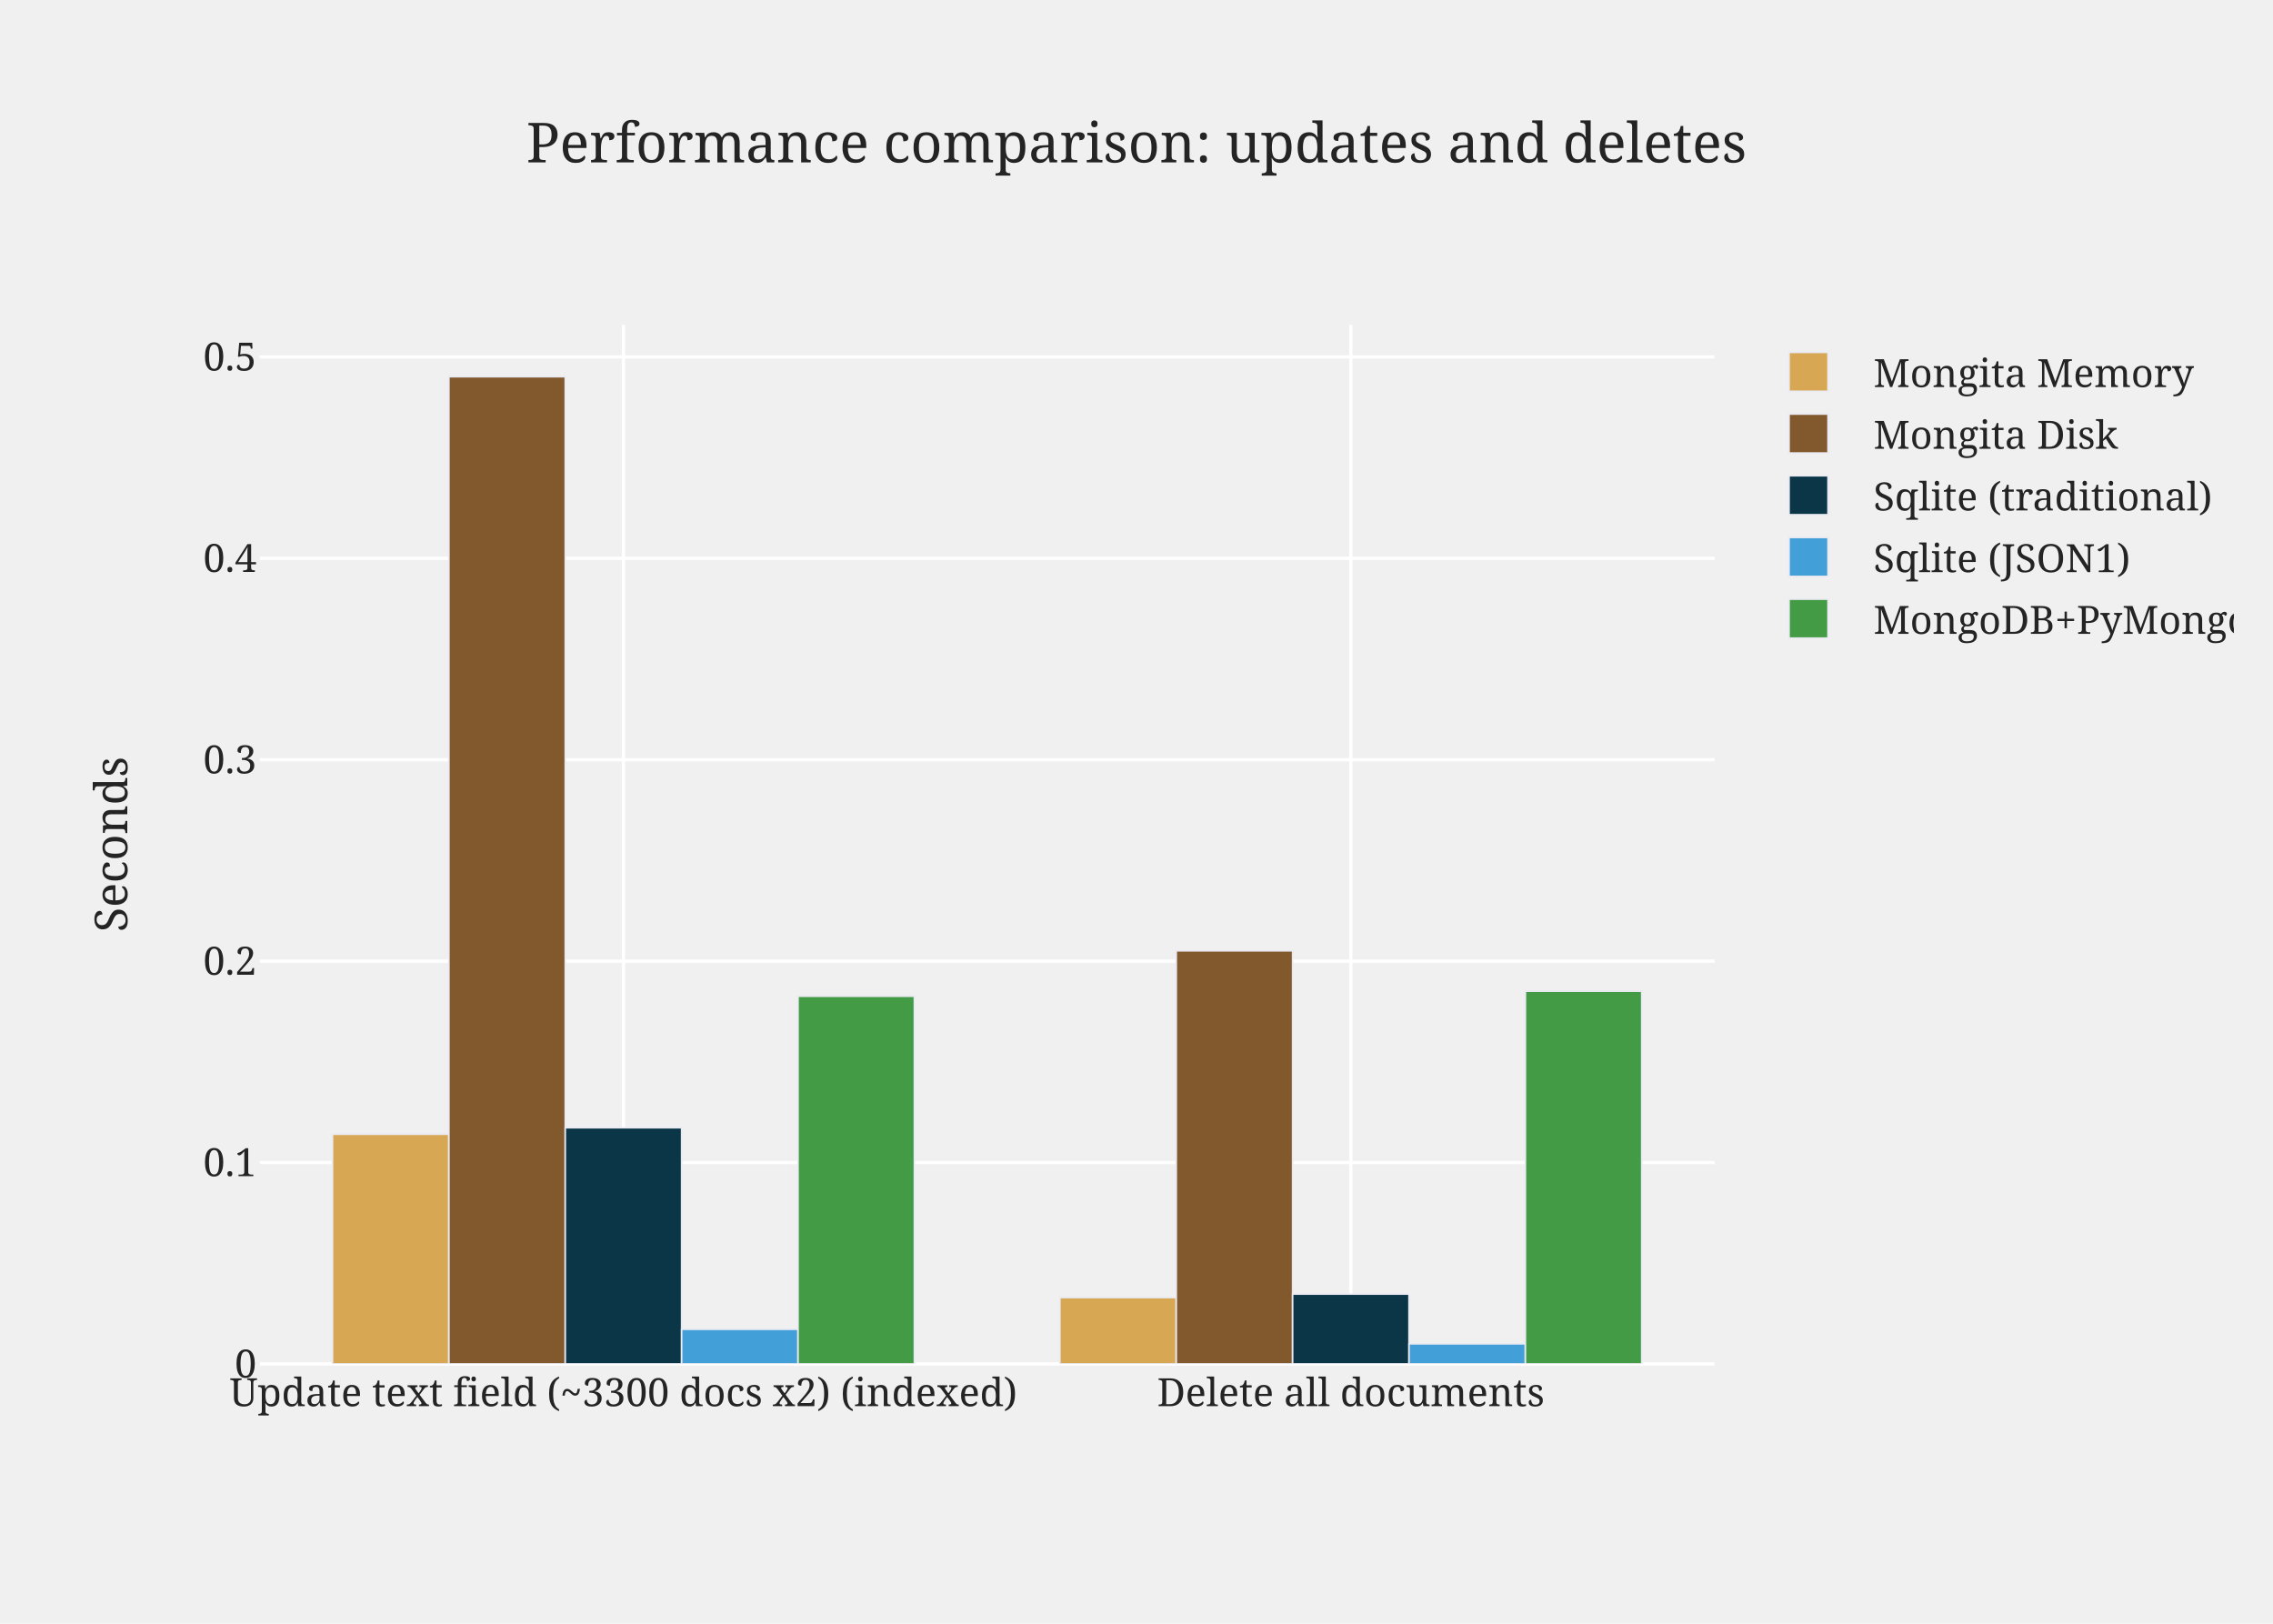
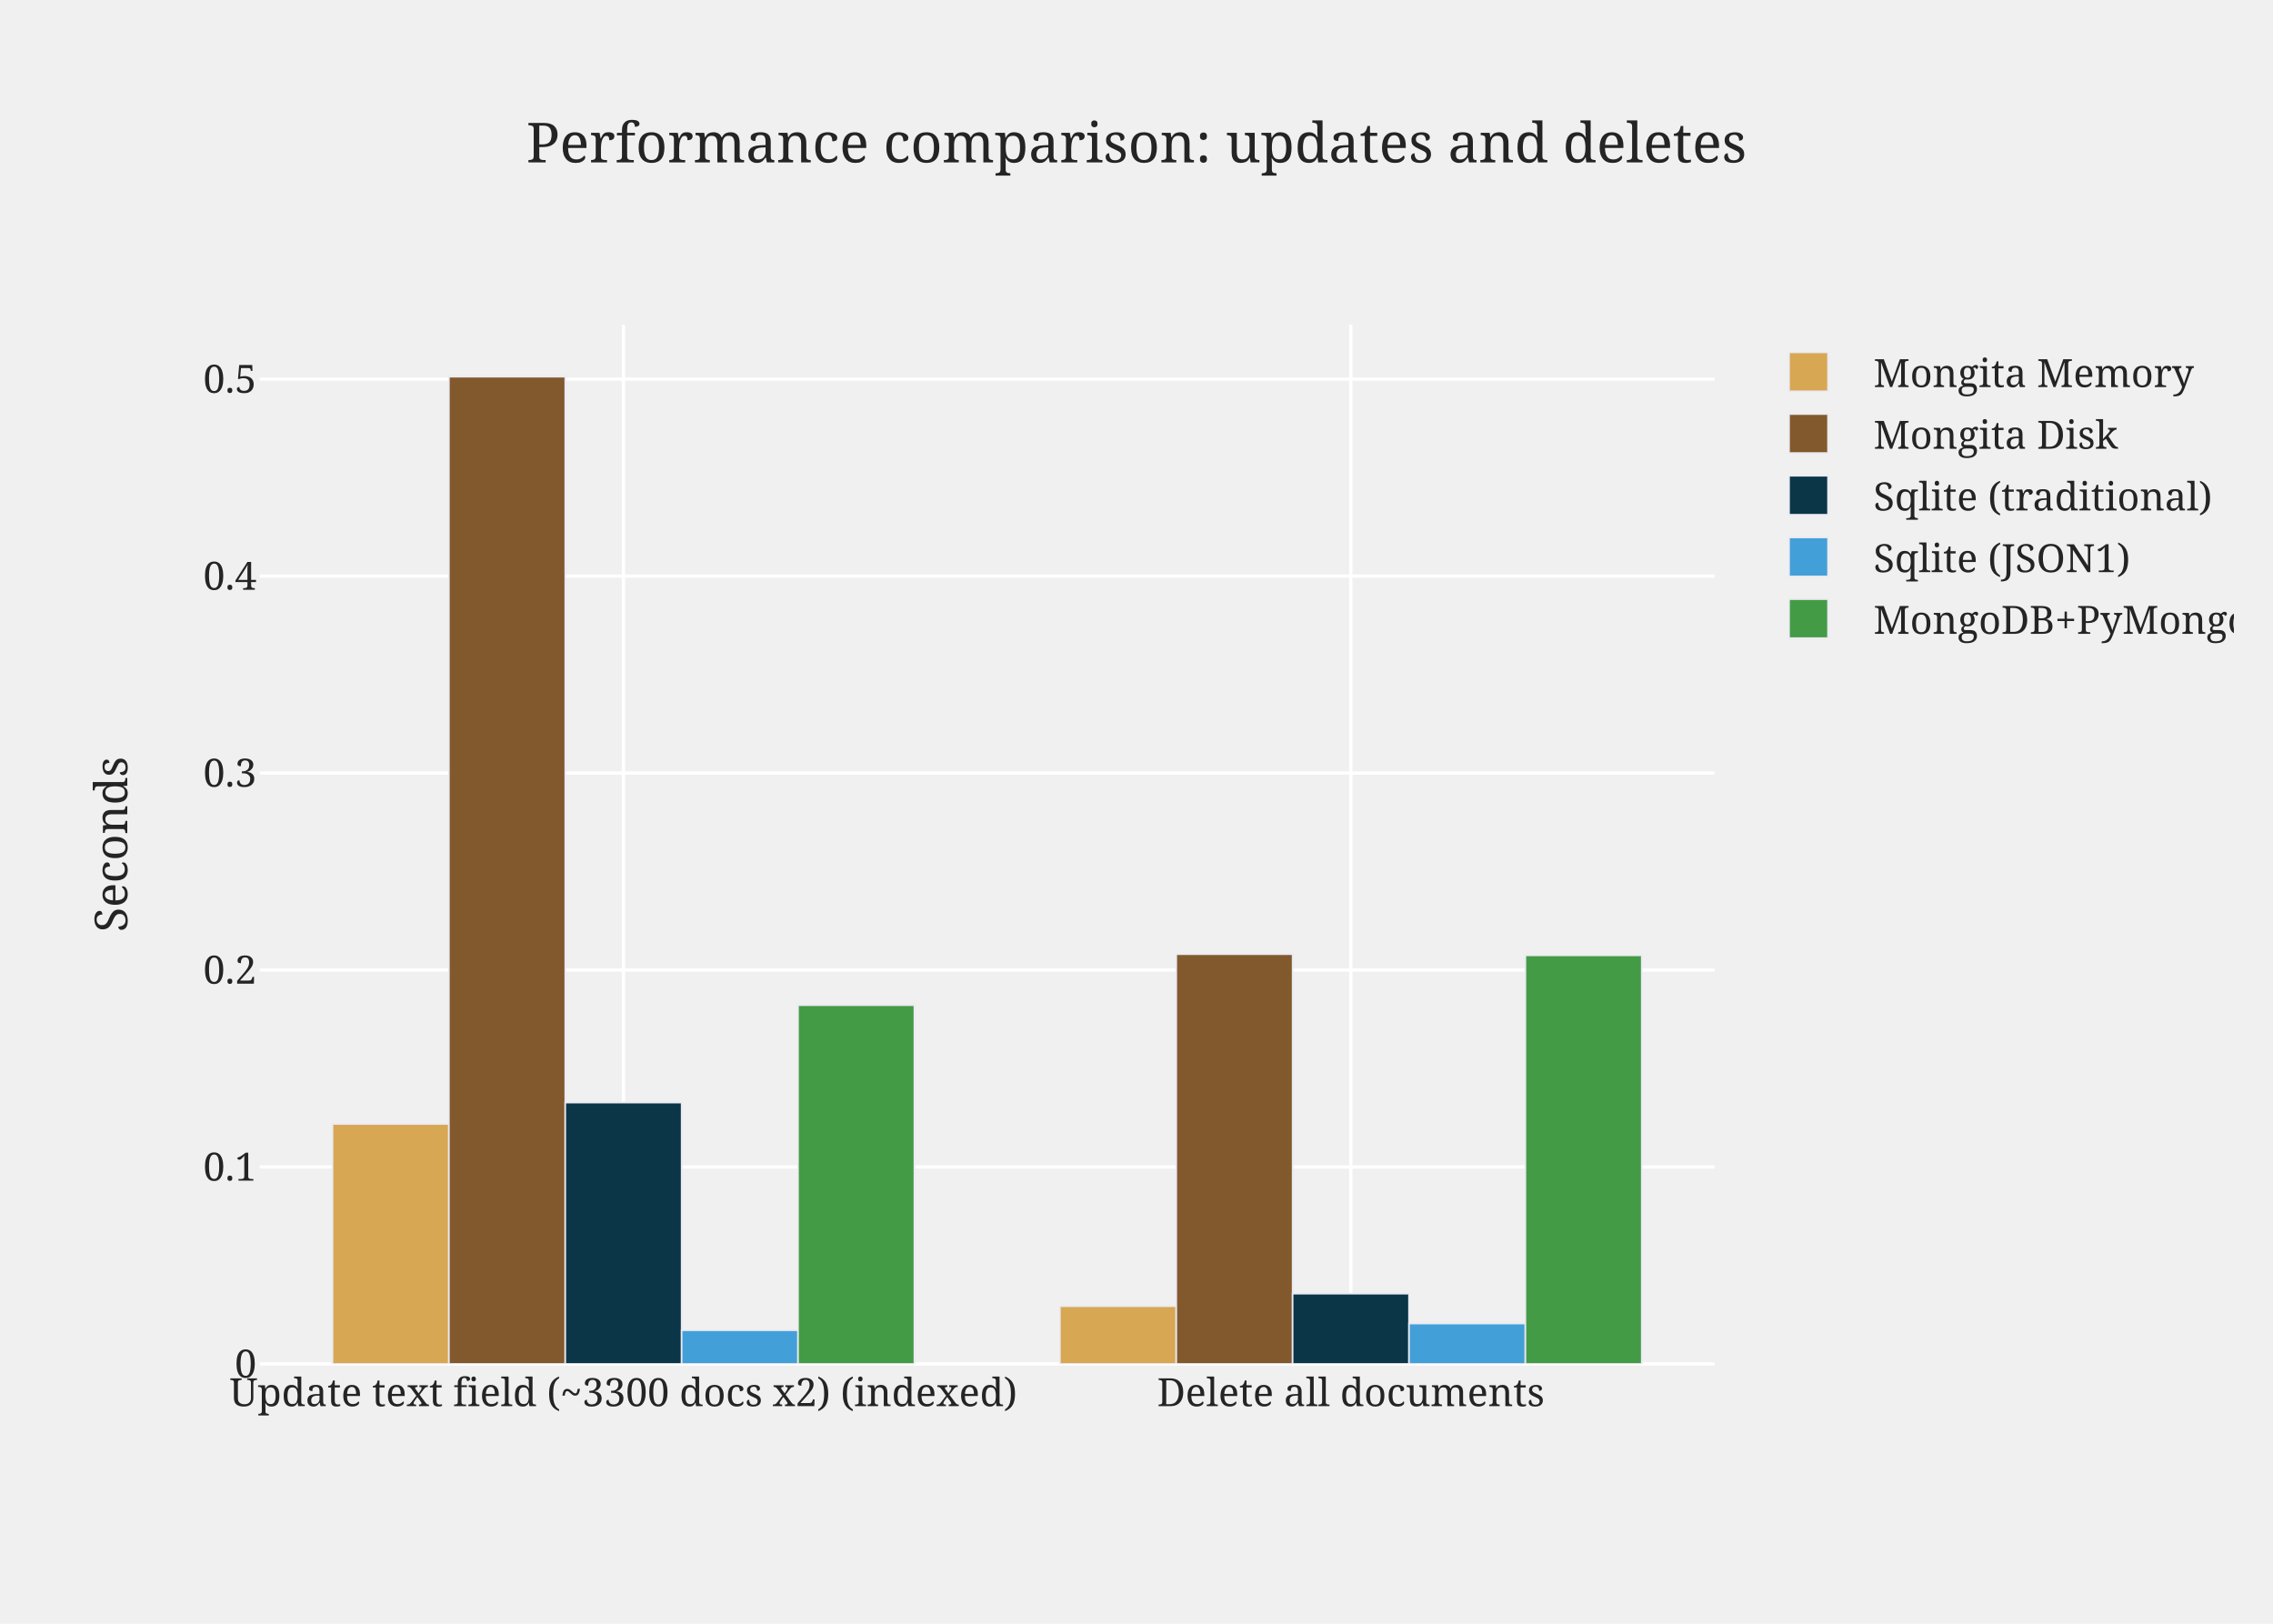
<svg xmlns="http://www.w3.org/2000/svg" class="main-svg" width="700" height="500" style="" viewBox="0 0 700 500">
  <rect x="0" y="0" width="700" height="500" style="fill: rgb(240, 240, 240); fill-opacity: 1;" />
-   <defs id="defs-cd7250">
+   <defs id="defs-e2b560">
    <g class="clips">
-       <clipPath id="clipcd7250xyplot" class="plotclip">
+       <clipPath id="clipe2b560xyplot" class="plotclip">
        <rect width="448" height="320" />
      </clipPath>
-       <clipPath class="axesclip" id="clipcd7250x">
+       <clipPath class="axesclip" id="clipe2b560x">
        <rect x="80" y="0" width="448" height="500" />
      </clipPath>
-       <clipPath class="axesclip" id="clipcd7250y">
+       <clipPath class="axesclip" id="clipe2b560y">
        <rect x="0" y="100" width="700" height="320" />
      </clipPath>
-       <clipPath class="axesclip" id="clipcd7250xy">
+       <clipPath class="axesclip" id="clipe2b560xy">
        <rect x="80" y="100" width="448" height="320" />
      </clipPath>
    </g>
    <g class="gradients" />
  </defs>
  <g class="bglayer" />
  <g class="layer-below">
    <g class="imagelayer" />
    <g class="shapelayer" />
  </g>
  <g class="cartesianlayer">
    <g class="subplot xy">
      <g class="layer-subplot">
        <g class="shapelayer" />
        <g class="imagelayer" />
      </g>
      <g class="gridlayer">
        <g class="x">
          <path class="xgrid crisp" transform="translate(192,0)" d="M0,100v320" style="stroke: rgb(255, 255, 255); stroke-opacity: 1; stroke-width: 1px;" />
          <path class="xgrid crisp" transform="translate(416,0)" d="M0,100v320" style="stroke: rgb(255, 255, 255); stroke-opacity: 1; stroke-width: 1px;" />
        </g>
        <g class="y">
-           <path class="ygrid crisp" transform="translate(0,357.98)" d="M80,0h448" style="stroke: rgb(255, 255, 255); stroke-opacity: 1; stroke-width: 1px;" />
-           <path class="ygrid crisp" transform="translate(0,295.96)" d="M80,0h448" style="stroke: rgb(255, 255, 255); stroke-opacity: 1; stroke-width: 1px;" />
-           <path class="ygrid crisp" transform="translate(0,233.94)" d="M80,0h448" style="stroke: rgb(255, 255, 255); stroke-opacity: 1; stroke-width: 1px;" />
-           <path class="ygrid crisp" transform="translate(0,171.92)" d="M80,0h448" style="stroke: rgb(255, 255, 255); stroke-opacity: 1; stroke-width: 1px;" />
-           <path class="ygrid crisp" transform="translate(0,109.9)" d="M80,0h448" style="stroke: rgb(255, 255, 255); stroke-opacity: 1; stroke-width: 1px;" />
+           <path class="ygrid crisp" transform="translate(0,359.35)" d="M80,0h448" style="stroke: rgb(255, 255, 255); stroke-opacity: 1; stroke-width: 1px;" />
+           <path class="ygrid crisp" transform="translate(0,298.7)" d="M80,0h448" style="stroke: rgb(255, 255, 255); stroke-opacity: 1; stroke-width: 1px;" />
+           <path class="ygrid crisp" transform="translate(0,238.05)" d="M80,0h448" style="stroke: rgb(255, 255, 255); stroke-opacity: 1; stroke-width: 1px;" />
+           <path class="ygrid crisp" transform="translate(0,177.4)" d="M80,0h448" style="stroke: rgb(255, 255, 255); stroke-opacity: 1; stroke-width: 1px;" />
+           <path class="ygrid crisp" transform="translate(0,116.75)" d="M80,0h448" style="stroke: rgb(255, 255, 255); stroke-opacity: 1; stroke-width: 1px;" />
        </g>
      </g>
      <g class="zerolinelayer">
        <path class="yzl zl crisp" transform="translate(0,420)" d="M80,0h448" style="stroke: rgb(255, 255, 255); stroke-opacity: 1; stroke-width: 1px;" />
      </g>
      <path class="xlines-below" />
      <path class="ylines-below" />
      <g class="overlines-below" />
      <g class="xaxislayer-below" />
      <g class="yaxislayer-below" />
      <g class="overaxes-below" />
-       <g class="plot" transform="translate(80,100)" clip-path="url('#clipcd7250xyplot')">
+       <g class="plot" transform="translate(80,100)" clip-path="url('#clipe2b560xyplot')">
        <g class="barlayer mlayer">
          <g class="trace bars" style="opacity: 1;">
            <g class="points">
              <g class="point">
-                 <path d="M22.4,320V249.26H58.24V320Z" style="vector-effect: non-scaling-stroke; opacity: 1; stroke-width: 0.5px; fill: rgb(216, 167, 83); fill-opacity: 1; stroke: rgb(234, 234, 242); stroke-opacity: 1;" />
-               </g>
-               <g class="point">
-                 <path d="M246.4,320V299.56H282.24V320Z" style="vector-effect: non-scaling-stroke; opacity: 1; stroke-width: 0.5px; fill: rgb(216, 167, 83); fill-opacity: 1; stroke: rgb(234, 234, 242); stroke-opacity: 1;" />
+                 <path d="M22.4,320V246.11H58.24V320Z" style="vector-effect: non-scaling-stroke; opacity: 1; stroke-width: 0.5px; fill: rgb(216, 167, 83); fill-opacity: 1; stroke: rgb(234, 234, 242); stroke-opacity: 1;" />
+               </g>
+               <g class="point">
+                 <path d="M246.4,320V302.22H282.24V320Z" style="vector-effect: non-scaling-stroke; opacity: 1; stroke-width: 0.5px; fill: rgb(216, 167, 83); fill-opacity: 1; stroke: rgb(234, 234, 242); stroke-opacity: 1;" />
              </g>
            </g>
          </g>
          <g class="trace bars" style="opacity: 1;">
            <g class="points">
              <g class="point">
                <path d="M58.24,320V16H94.08V320Z" style="vector-effect: non-scaling-stroke; opacity: 1; stroke-width: 0.5px; fill: rgb(130, 89, 44); fill-opacity: 1; stroke: rgb(234, 234, 242); stroke-opacity: 1;" />
              </g>
              <g class="point">
-                 <path d="M282.24,320V192.78H318.08V320Z" style="vector-effect: non-scaling-stroke; opacity: 1; stroke-width: 0.5px; fill: rgb(130, 89, 44); fill-opacity: 1; stroke: rgb(234, 234, 242); stroke-opacity: 1;" />
-               </g>
-             </g>
-           </g>
-           <g class="trace bars" style="opacity: 1;">
-             <g class="points">
-               <g class="point">
-                 <path d="M94.08,320V247.26H129.92V320Z" style="vector-effect: non-scaling-stroke; opacity: 1; stroke-width: 0.5px; fill: rgb(11, 54, 71); fill-opacity: 1; stroke: rgb(234, 234, 242); stroke-opacity: 1;" />
-               </g>
-               <g class="point">
-                 <path d="M318.08,320V298.48H353.92V320Z" style="vector-effect: non-scaling-stroke; opacity: 1; stroke-width: 0.5px; fill: rgb(11, 54, 71); fill-opacity: 1; stroke: rgb(234, 234, 242); stroke-opacity: 1;" />
-               </g>
-             </g>
-           </g>
-           <g class="trace bars" style="opacity: 1;">
-             <g class="points">
-               <g class="point">
-                 <path d="M129.92,320V309.33H165.76V320Z" style="vector-effect: non-scaling-stroke; opacity: 1; stroke-width: 0.5px; fill: rgb(67, 159, 216); fill-opacity: 1; stroke: rgb(234, 234, 242); stroke-opacity: 1;" />
-               </g>
-               <g class="point">
-                 <path d="M353.92,320V313.8H389.76V320Z" style="vector-effect: non-scaling-stroke; opacity: 1; stroke-width: 0.5px; fill: rgb(67, 159, 216); fill-opacity: 1; stroke: rgb(234, 234, 242); stroke-opacity: 1;" />
-               </g>
-             </g>
-           </g>
-           <g class="trace bars" style="opacity: 1;">
-             <g class="points">
-               <g class="point">
-                 <path d="M165.76,320V206.77H201.6V320Z" style="vector-effect: non-scaling-stroke; opacity: 1; stroke-width: 0.5px; fill: rgb(68, 155, 69); fill-opacity: 1; stroke: rgb(234, 234, 242); stroke-opacity: 1;" />
-               </g>
-               <g class="point">
-                 <path d="M389.76,320V205.23H425.6V320Z" style="vector-effect: non-scaling-stroke; opacity: 1; stroke-width: 0.5px; fill: rgb(68, 155, 69); fill-opacity: 1; stroke: rgb(234, 234, 242); stroke-opacity: 1;" />
+                 <path d="M282.24,320V193.82H318.08V320Z" style="vector-effect: non-scaling-stroke; opacity: 1; stroke-width: 0.5px; fill: rgb(130, 89, 44); fill-opacity: 1; stroke: rgb(234, 234, 242); stroke-opacity: 1;" />
+               </g>
+             </g>
+           </g>
+           <g class="trace bars" style="opacity: 1;">
+             <g class="points">
+               <g class="point">
+                 <path d="M94.08,320V239.52H129.92V320Z" style="vector-effect: non-scaling-stroke; opacity: 1; stroke-width: 0.5px; fill: rgb(11, 54, 71); fill-opacity: 1; stroke: rgb(234, 234, 242); stroke-opacity: 1;" />
+               </g>
+               <g class="point">
+                 <path d="M318.08,320V298.36H353.92V320Z" style="vector-effect: non-scaling-stroke; opacity: 1; stroke-width: 0.5px; fill: rgb(11, 54, 71); fill-opacity: 1; stroke: rgb(234, 234, 242); stroke-opacity: 1;" />
+               </g>
+             </g>
+           </g>
+           <g class="trace bars" style="opacity: 1;">
+             <g class="points">
+               <g class="point">
+                 <path d="M129.92,320V309.63H165.76V320Z" style="vector-effect: non-scaling-stroke; opacity: 1; stroke-width: 0.5px; fill: rgb(67, 159, 216); fill-opacity: 1; stroke: rgb(234, 234, 242); stroke-opacity: 1;" />
+               </g>
+               <g class="point">
+                 <path d="M353.92,320V307.56H389.76V320Z" style="vector-effect: non-scaling-stroke; opacity: 1; stroke-width: 0.5px; fill: rgb(67, 159, 216); fill-opacity: 1; stroke: rgb(234, 234, 242); stroke-opacity: 1;" />
+               </g>
+             </g>
+           </g>
+           <g class="trace bars" style="opacity: 1;">
+             <g class="points">
+               <g class="point">
+                 <path d="M165.76,320V209.53H201.6V320Z" style="vector-effect: non-scaling-stroke; opacity: 1; stroke-width: 0.5px; fill: rgb(68, 155, 69); fill-opacity: 1; stroke: rgb(234, 234, 242); stroke-opacity: 1;" />
+               </g>
+               <g class="point">
+                 <path d="M389.76,320V194.18H425.6V320Z" style="vector-effect: non-scaling-stroke; opacity: 1; stroke-width: 0.5px; fill: rgb(68, 155, 69); fill-opacity: 1; stroke: rgb(234, 234, 242); stroke-opacity: 1;" />
              </g>
            </g>
          </g>
        </g>
      </g>
      <g class="overplot" />
      <path class="xlines-above crisp" d="M0,0" style="fill: none;" />
      <path class="ylines-above crisp" d="M0,0" style="fill: none;" />
      <g class="overlines-above" />
      <g class="xaxislayer-above">
        <g class="xtick">
          <text text-anchor="middle" x="0" y="433" transform="translate(192,0)" style="font-family: Garamond; font-size: 12px; fill: rgb(36, 36, 36); fill-opacity: 1; white-space: pre;">Update text field (~3300 docs x2) (indexed)</text>
        </g>
        <g class="xtick">
          <text text-anchor="middle" x="0" y="433" transform="translate(416,0)" style="font-family: Garamond; font-size: 12px; fill: rgb(36, 36, 36); fill-opacity: 1; white-space: pre;">Delete all documents</text>
        </g>
      </g>
      <g class="yaxislayer-above">
        <g class="ytick">
          <text text-anchor="end" x="79" y="4.2" transform="translate(0,420)" style="font-family: Garamond; font-size: 12px; fill: rgb(36, 36, 36); fill-opacity: 1; white-space: pre;">0</text>
        </g>
        <g class="ytick">
-           <text text-anchor="end" x="79" y="4.2" transform="translate(0,357.98)" style="font-family: Garamond; font-size: 12px; fill: rgb(36, 36, 36); fill-opacity: 1; white-space: pre;">0.1</text>
-         </g>
-         <g class="ytick">
-           <text text-anchor="end" x="79" y="4.2" transform="translate(0,295.96)" style="font-family: Garamond; font-size: 12px; fill: rgb(36, 36, 36); fill-opacity: 1; white-space: pre;">0.2</text>
-         </g>
-         <g class="ytick">
-           <text text-anchor="end" x="79" y="4.2" transform="translate(0,233.94)" style="font-family: Garamond; font-size: 12px; fill: rgb(36, 36, 36); fill-opacity: 1; white-space: pre;">0.3</text>
-         </g>
-         <g class="ytick">
-           <text text-anchor="end" x="79" y="4.2" transform="translate(0,171.92)" style="font-family: Garamond; font-size: 12px; fill: rgb(36, 36, 36); fill-opacity: 1; white-space: pre;">0.4</text>
-         </g>
-         <g class="ytick">
-           <text text-anchor="end" x="79" y="4.2" transform="translate(0,109.9)" style="font-family: Garamond; font-size: 12px; fill: rgb(36, 36, 36); fill-opacity: 1; white-space: pre;">0.5</text>
+           <text text-anchor="end" x="79" y="4.2" transform="translate(0,359.35)" style="font-family: Garamond; font-size: 12px; fill: rgb(36, 36, 36); fill-opacity: 1; white-space: pre;">0.1</text>
+         </g>
+         <g class="ytick">
+           <text text-anchor="end" x="79" y="4.2" transform="translate(0,298.7)" style="font-family: Garamond; font-size: 12px; fill: rgb(36, 36, 36); fill-opacity: 1; white-space: pre;">0.2</text>
+         </g>
+         <g class="ytick">
+           <text text-anchor="end" x="79" y="4.2" transform="translate(0,238.05)" style="font-family: Garamond; font-size: 12px; fill: rgb(36, 36, 36); fill-opacity: 1; white-space: pre;">0.3</text>
+         </g>
+         <g class="ytick">
+           <text text-anchor="end" x="79" y="4.2" transform="translate(0,177.4)" style="font-family: Garamond; font-size: 12px; fill: rgb(36, 36, 36); fill-opacity: 1; white-space: pre;">0.4</text>
+         </g>
+         <g class="ytick">
+           <text text-anchor="end" x="79" y="4.2" transform="translate(0,116.75)" style="font-family: Garamond; font-size: 12px; fill: rgb(36, 36, 36); fill-opacity: 1; white-space: pre;">0.5</text>
        </g>
      </g>
      <g class="overaxes-above" />
    </g>
  </g>
  <g class="polarlayer" />
  <g class="ternarylayer" />
  <g class="geolayer" />
  <g class="funnelarealayer" />
  <g class="pielayer" />
  <g class="treemaplayer" />
  <g class="sunburstlayer" />
  <g class="glimages" />
-   <defs id="topdefs-cd7250">
+   <defs id="topdefs-e2b560">
    <g class="clips" />
-     <clipPath id="legendcd7250">
+     <clipPath id="legende2b560">
      <rect width="151" height="105" x="0" y="0" />
    </clipPath>
  </defs>
  <g class="layer-above">
    <g class="imagelayer" />
    <g class="shapelayer" />
  </g>
  <g class="infolayer">
    <g class="legend" pointer-events="all" transform="translate(536.96,100)">
      <rect class="bg" shape-rendering="crispEdges" width="151" height="105" x="0" y="0" style="stroke: rgb(68, 68, 68); stroke-opacity: 1; fill: rgb(240, 240, 240); fill-opacity: 1; stroke-width: 0px;" />
-       <g class="scrollbox" transform="" clip-path="url('#legendcd7250')">
+       <g class="scrollbox" transform="" clip-path="url('#legende2b560')">
        <g class="groups">
          <g class="traces" transform="translate(0,14.5)" style="opacity: 1;">
            <text class="legendtext" text-anchor="start" x="40" y="4.68" style="font-family: Garamond; font-size: 12px; fill: rgb(36, 36, 36); fill-opacity: 1; white-space: pre;">Mongita Memory</text>
            <g class="layers" style="opacity: 1;">
              <g class="legendfill" />
              <g class="legendlines" />
              <g class="legendsymbols">
                <g class="legendpoints">
                  <path class="legendundefined" d="M6,6H-6V-6H6Z" transform="translate(20,0)" style="stroke-width: 0.5px; fill: rgb(216, 167, 83); fill-opacity: 1; stroke: rgb(234, 234, 242); stroke-opacity: 1;" />
                </g>
              </g>
            </g>
            <rect class="legendtoggle" x="0" y="-9.5" width="145.453" height="19" style="fill: rgb(0, 0, 0); fill-opacity: 0;" />
          </g>
          <g class="traces" transform="translate(0,33.5)" style="opacity: 1;">
            <text class="legendtext" text-anchor="start" x="40" y="4.68" style="font-family: Garamond; font-size: 12px; fill: rgb(36, 36, 36); fill-opacity: 1; white-space: pre;">Mongita Disk</text>
            <g class="layers" style="opacity: 1;">
              <g class="legendfill" />
              <g class="legendlines" />
              <g class="legendsymbols">
                <g class="legendpoints">
                  <path class="legendundefined" d="M6,6H-6V-6H6Z" transform="translate(20,0)" style="stroke-width: 0.5px; fill: rgb(130, 89, 44); fill-opacity: 1; stroke: rgb(234, 234, 242); stroke-opacity: 1;" />
                </g>
              </g>
            </g>
            <rect class="legendtoggle" x="0" y="-9.5" width="145.453" height="19" style="fill: rgb(0, 0, 0); fill-opacity: 0;" />
          </g>
          <g class="traces" transform="translate(0,52.5)" style="opacity: 1;">
            <text class="legendtext" text-anchor="start" x="40" y="4.68" style="font-family: Garamond; font-size: 12px; fill: rgb(36, 36, 36); fill-opacity: 1; white-space: pre;">Sqlite (traditional)</text>
            <g class="layers" style="opacity: 1;">
              <g class="legendfill" />
              <g class="legendlines" />
              <g class="legendsymbols">
                <g class="legendpoints">
                  <path class="legendundefined" d="M6,6H-6V-6H6Z" transform="translate(20,0)" style="stroke-width: 0.5px; fill: rgb(11, 54, 71); fill-opacity: 1; stroke: rgb(234, 234, 242); stroke-opacity: 1;" />
                </g>
              </g>
            </g>
            <rect class="legendtoggle" x="0" y="-9.5" width="145.453" height="19" style="fill: rgb(0, 0, 0); fill-opacity: 0;" />
          </g>
          <g class="traces" transform="translate(0,71.5)" style="opacity: 1;">
            <text class="legendtext" text-anchor="start" x="40" y="4.68" style="font-family: Garamond; font-size: 12px; fill: rgb(36, 36, 36); fill-opacity: 1; white-space: pre;">Sqlite (JSON1)</text>
            <g class="layers" style="opacity: 1;">
              <g class="legendfill" />
              <g class="legendlines" />
              <g class="legendsymbols">
                <g class="legendpoints">
                  <path class="legendundefined" d="M6,6H-6V-6H6Z" transform="translate(20,0)" style="stroke-width: 0.5px; fill: rgb(67, 159, 216); fill-opacity: 1; stroke: rgb(234, 234, 242); stroke-opacity: 1;" />
                </g>
              </g>
            </g>
            <rect class="legendtoggle" x="0" y="-9.5" width="145.453" height="19" style="fill: rgb(0, 0, 0); fill-opacity: 0;" />
          </g>
          <g class="traces" transform="translate(0,90.5)" style="opacity: 1;">
            <text class="legendtext" text-anchor="start" x="40" y="4.68" style="font-family: Garamond; font-size: 12px; fill: rgb(36, 36, 36); fill-opacity: 1; white-space: pre;">MongoDB+PyMongo</text>
            <g class="layers" style="opacity: 1;">
              <g class="legendfill" />
              <g class="legendlines" />
              <g class="legendsymbols">
                <g class="legendpoints">
                  <path class="legendundefined" d="M6,6H-6V-6H6Z" transform="translate(20,0)" style="stroke-width: 0.5px; fill: rgb(68, 155, 69); fill-opacity: 1; stroke: rgb(234, 234, 242); stroke-opacity: 1;" />
                </g>
              </g>
            </g>
            <rect class="legendtoggle" x="0" y="-9.5" width="145.453" height="19" style="fill: rgb(0, 0, 0); fill-opacity: 0;" />
          </g>
        </g>
      </g>
      <rect class="scrollbar" rx="20" ry="3" width="0" height="0" x="0" y="0" style="fill: rgb(128, 139, 164); fill-opacity: 1;" />
    </g>
    <g class="g-gtitle">
      <text class="gtitle" x="350" y="50" text-anchor="middle" dy="0em" style="font-family: Garamond; font-size: 17px; fill: rgb(36, 36, 36); opacity: 1; font-weight: normal; white-space: pre;">Performance comparison: updates and deletes</text>
    </g>
    <g class="g-xtitle" />
    <g class="g-ytitle">
      <text class="ytitle" transform="rotate(-90,39.2,260)" x="39.2" y="260" text-anchor="middle" style="font-family: Garamond; font-size: 14px; fill: rgb(36, 36, 36); opacity: 1; font-weight: normal; white-space: pre;">Seconds</text>
    </g>
  </g>
</svg>
